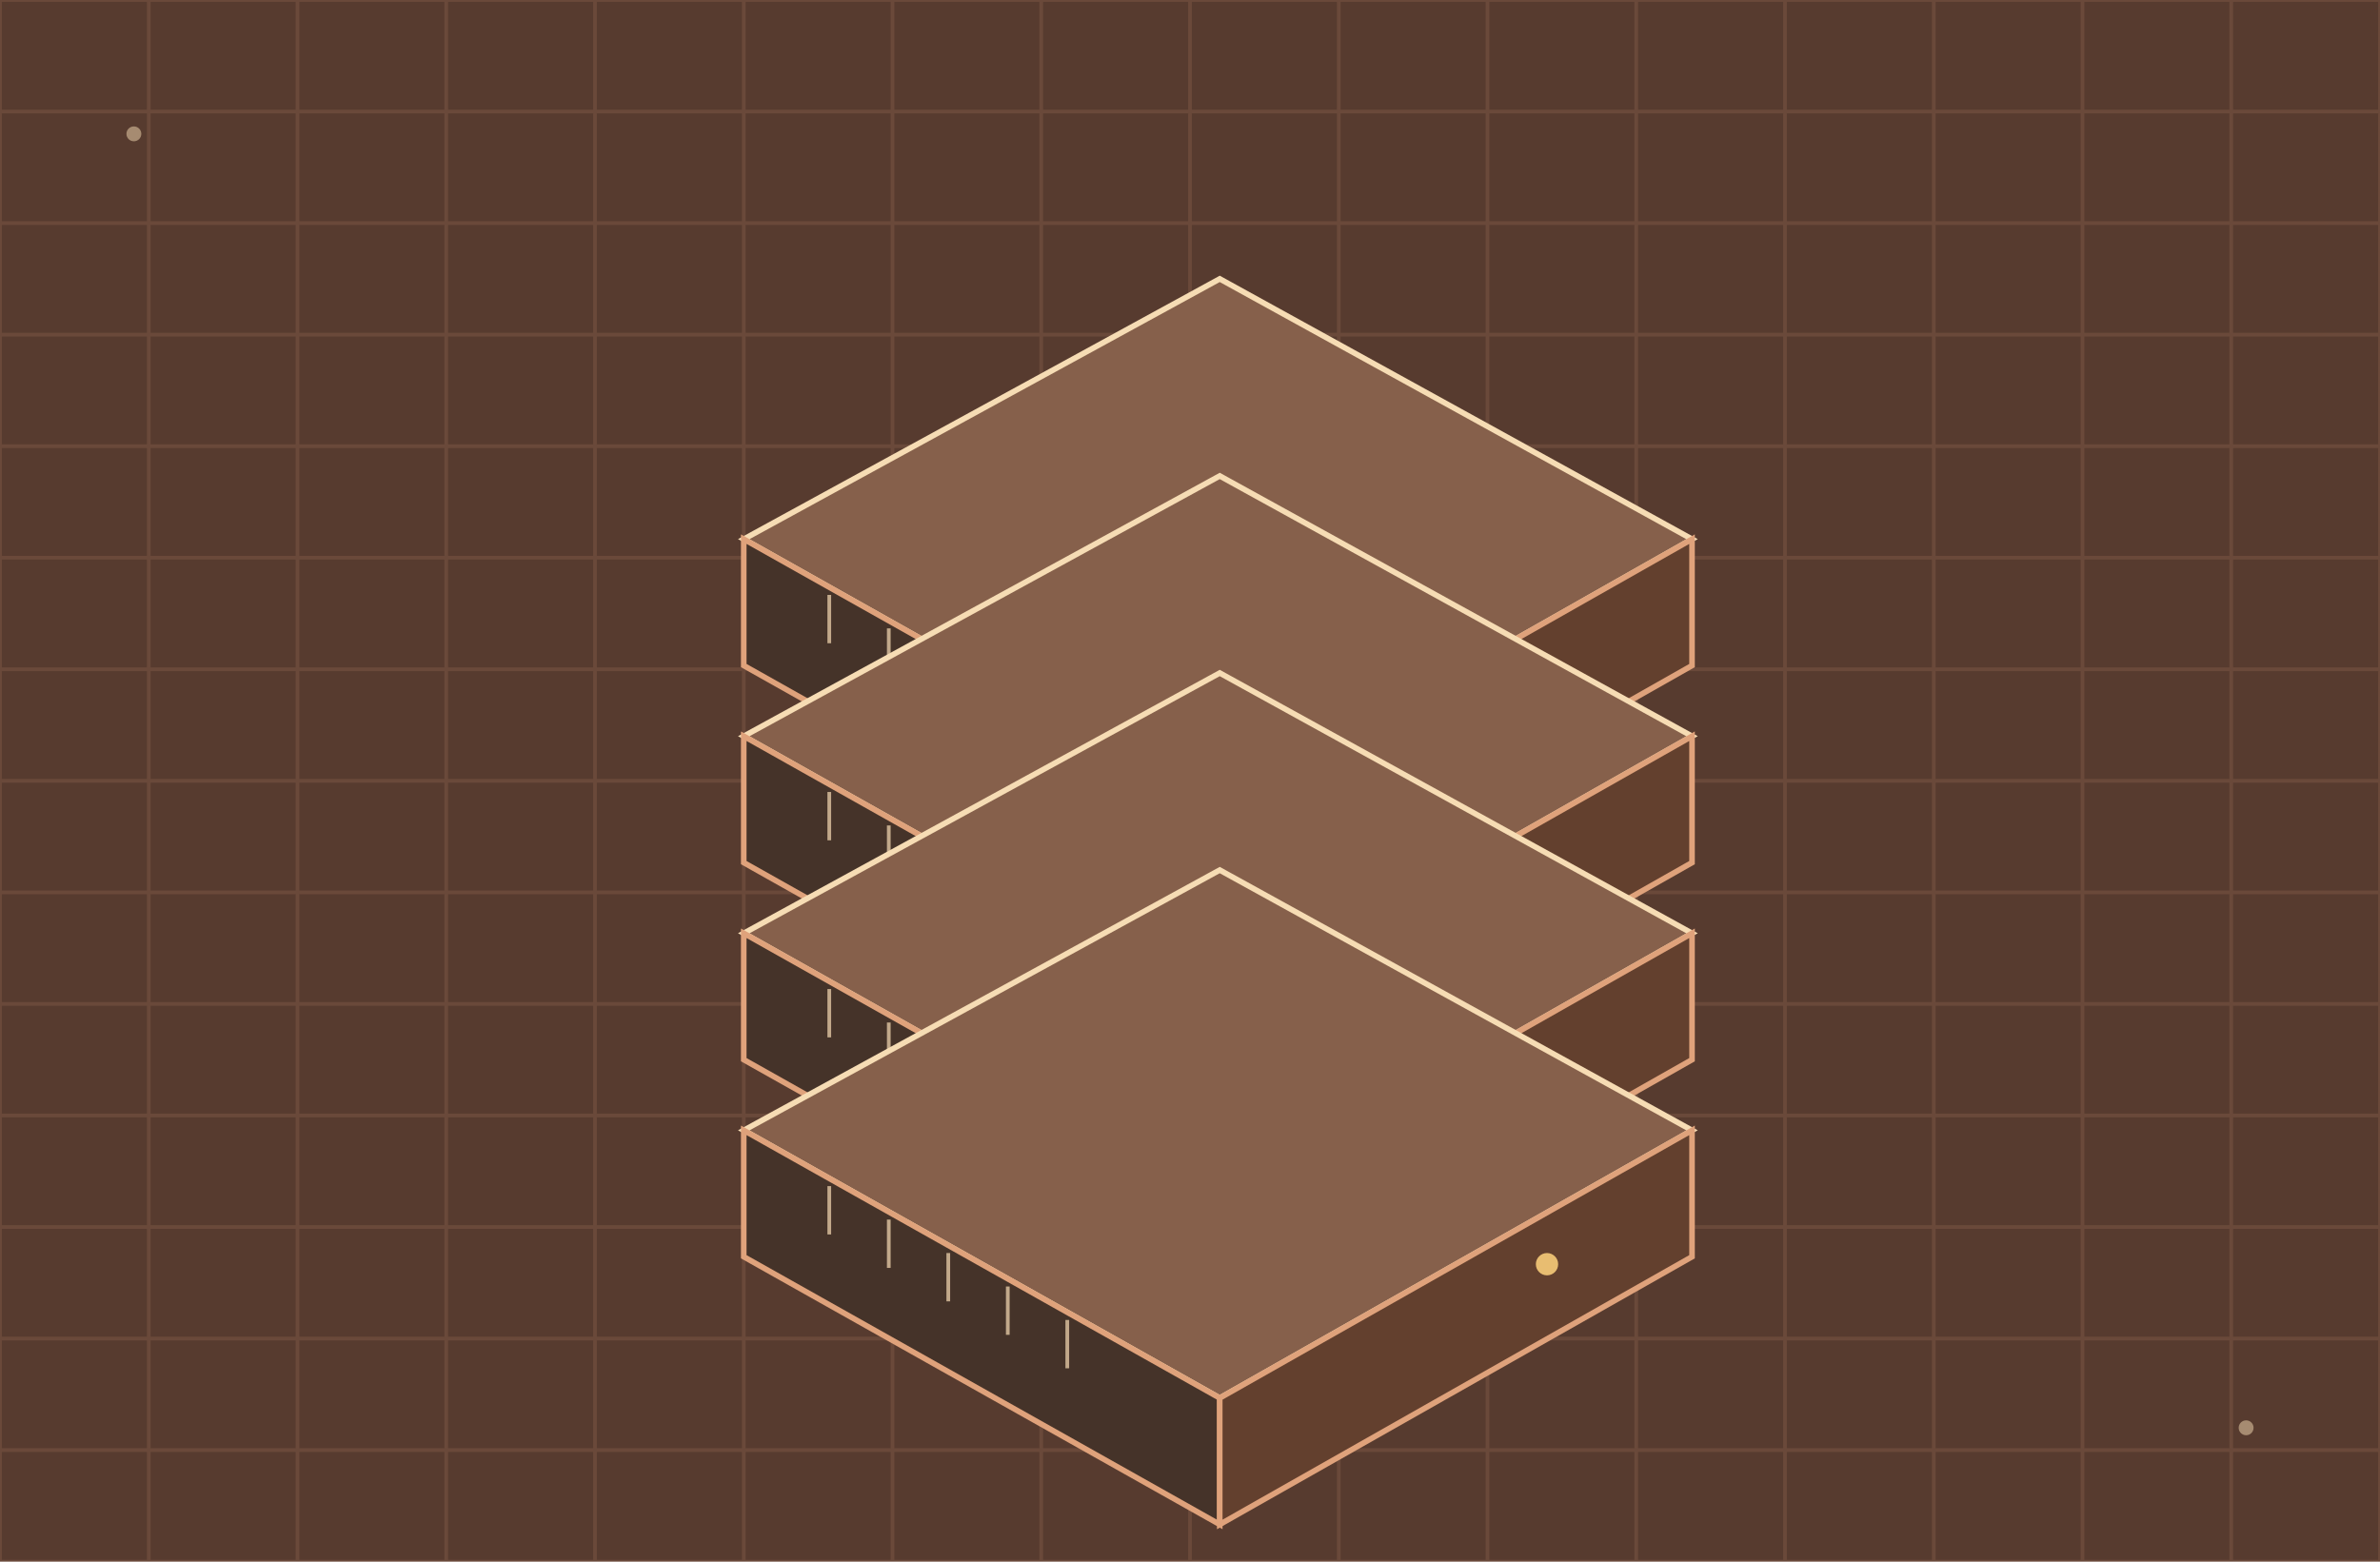
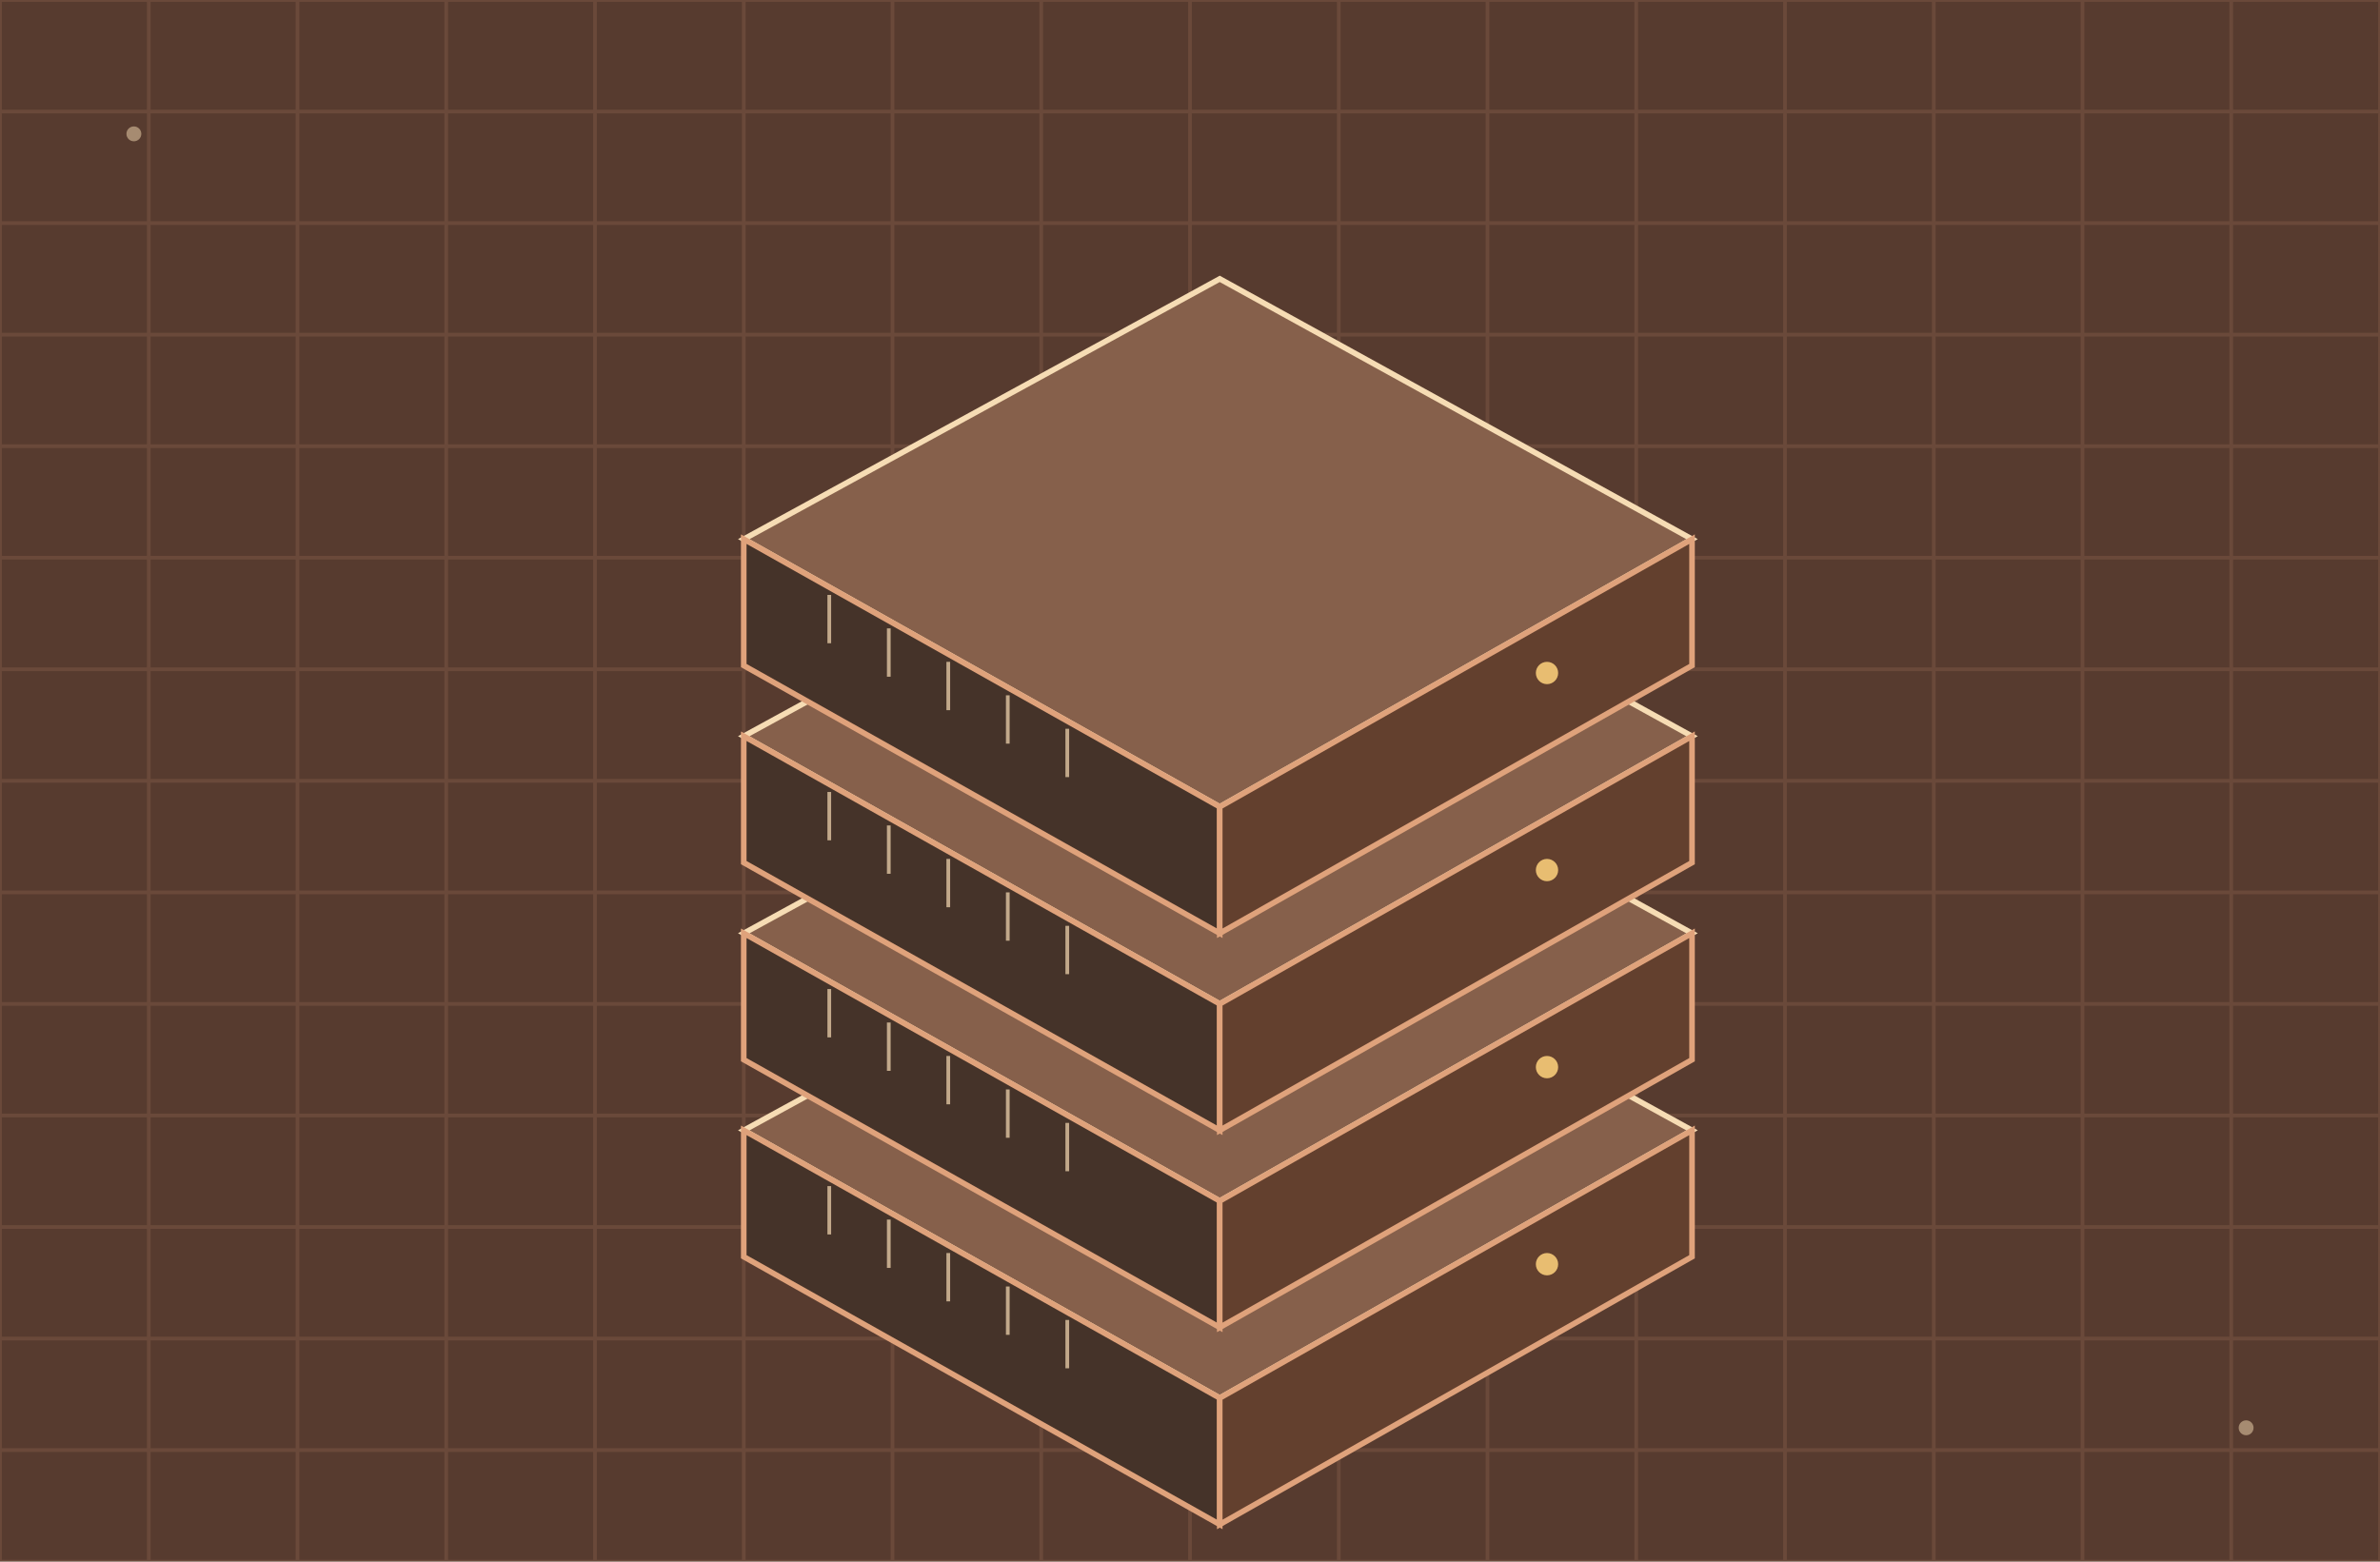
<svg xmlns="http://www.w3.org/2000/svg" viewBox="0 0 640 420" aria-hidden="true" preserveAspectRatio="xMidYMid slice">
  <rect width="640" height="420" fill="#573b2f" />
  <g stroke="#dfa27b" stroke-width="1" opacity=".14">
    <path d="M0 0V420 M0 0H640" />
    <path d="M40 0V420 M0 30H640" />
    <path d="M80 0V420 M0 60H640" />
    <path d="M120 0V420 M0 90H640" />
    <path d="M160 0V420 M0 120H640" />
    <path d="M200 0V420 M0 150H640" />
    <path d="M240 0V420 M0 180H640" />
    <path d="M280 0V420 M0 210H640" />
    <path d="M320 0V420 M0 240H640" />
    <path d="M360 0V420 M0 270H640" />
    <path d="M400 0V420 M0 300H640" />
    <path d="M440 0V420 M0 330H640" />
    <path d="M480 0V420 M0 360H640" />
    <path d="M520 0V420 M0 390H640" />
    <path d="M560 0V420 M0 420H640" />
    <path d="M600 0V420 M0 450H640" />
    <path d="M640 0V420 M0 480H640" />
  </g>
  <g transform="translate(0 15)">
-     <g transform="translate(0 0)">
+     <g transform="translate(0 159)">
+       <path d="M200 130 328 60 455 130 328 202Z" fill="#86604b" stroke="#f6dcb4" stroke-width="1.5" />
+       <path d="M200 130v34l128 72v-34Z" fill="#453329" stroke="#dfa27b" stroke-width="1.5" />
+       <path d="M455 130v34l-127 72v-34Z" fill="#63402e" stroke="#dfa27b" stroke-width="1.5" />
+       <g stroke="#f6dcb4" opacity=".7">
+         <path d="M223 145v13" />
+         <path d="M239 154v13" />
+         <path d="M255 163v13" />
+         <path d="M271 172v13" />
+         <path d="M287 181v13" />
+       </g>
+       <circle cx="416" cy="166" r="3" fill="#e8bd71" />
+     </g>
+     <g transform="translate(0 106)">
      <path d="M200 130 328 60 455 130 328 202Z" fill="#86604b" stroke="#f6dcb4" stroke-width="1.5" />
      <path d="M200 130v34l128 72v-34Z" fill="#453329" stroke="#dfa27b" stroke-width="1.5" />
      <path d="M455 130v34l-127 72v-34Z" fill="#63402e" stroke="#dfa27b" stroke-width="1.5" />
      <g stroke="#f6dcb4" opacity=".7">
        <path d="M223 145v13" />
        <path d="M239 154v13" />
        <path d="M255 163v13" />
        <path d="M271 172v13" />
        <path d="M287 181v13" />
      </g>
      <circle cx="416" cy="166" r="3" fill="#e8bd71" />
    </g>
    <g transform="translate(0 53)">
      <path d="M200 130 328 60 455 130 328 202Z" fill="#86604b" stroke="#f6dcb4" stroke-width="1.5" />
      <path d="M200 130v34l128 72v-34Z" fill="#453329" stroke="#dfa27b" stroke-width="1.5" />
      <path d="M455 130v34l-127 72v-34Z" fill="#63402e" stroke="#dfa27b" stroke-width="1.5" />
      <g stroke="#f6dcb4" opacity=".7">
        <path d="M223 145v13" />
        <path d="M239 154v13" />
        <path d="M255 163v13" />
        <path d="M271 172v13" />
        <path d="M287 181v13" />
      </g>
      <circle cx="416" cy="166" r="3" fill="#e8bd71" />
    </g>
-     <g transform="translate(0 106)">
-       <path d="M200 130 328 60 455 130 328 202Z" fill="#86604b" stroke="#f6dcb4" stroke-width="1.5" />
-       <path d="M200 130v34l128 72v-34Z" fill="#453329" stroke="#dfa27b" stroke-width="1.5" />
-       <path d="M455 130v34l-127 72v-34Z" fill="#63402e" stroke="#dfa27b" stroke-width="1.5" />
-       <g stroke="#f6dcb4" opacity=".7">
-         <path d="M223 145v13" />
-         <path d="M239 154v13" />
-         <path d="M255 163v13" />
-         <path d="M271 172v13" />
-         <path d="M287 181v13" />
-       </g>
-       <circle cx="416" cy="166" r="3" fill="#e8bd71" />
-     </g>
-     <g transform="translate(0 159)">
+     <g transform="translate(0 0)">
      <path d="M200 130 328 60 455 130 328 202Z" fill="#86604b" stroke="#f6dcb4" stroke-width="1.5" />
      <path d="M200 130v34l128 72v-34Z" fill="#453329" stroke="#dfa27b" stroke-width="1.5" />
      <path d="M455 130v34l-127 72v-34Z" fill="#63402e" stroke="#dfa27b" stroke-width="1.5" />
      <g stroke="#f6dcb4" opacity=".7">
        <path d="M223 145v13" />
        <path d="M239 154v13" />
        <path d="M255 163v13" />
        <path d="M271 172v13" />
        <path d="M287 181v13" />
      </g>
      <circle cx="416" cy="166" r="3" fill="#e8bd71" />
    </g>
  </g>
  <g fill="#f6dcb4" opacity=".5">
    <circle cx="36" cy="36" r="2" />
    <circle cx="604" cy="384" r="2" />
  </g>
</svg>
